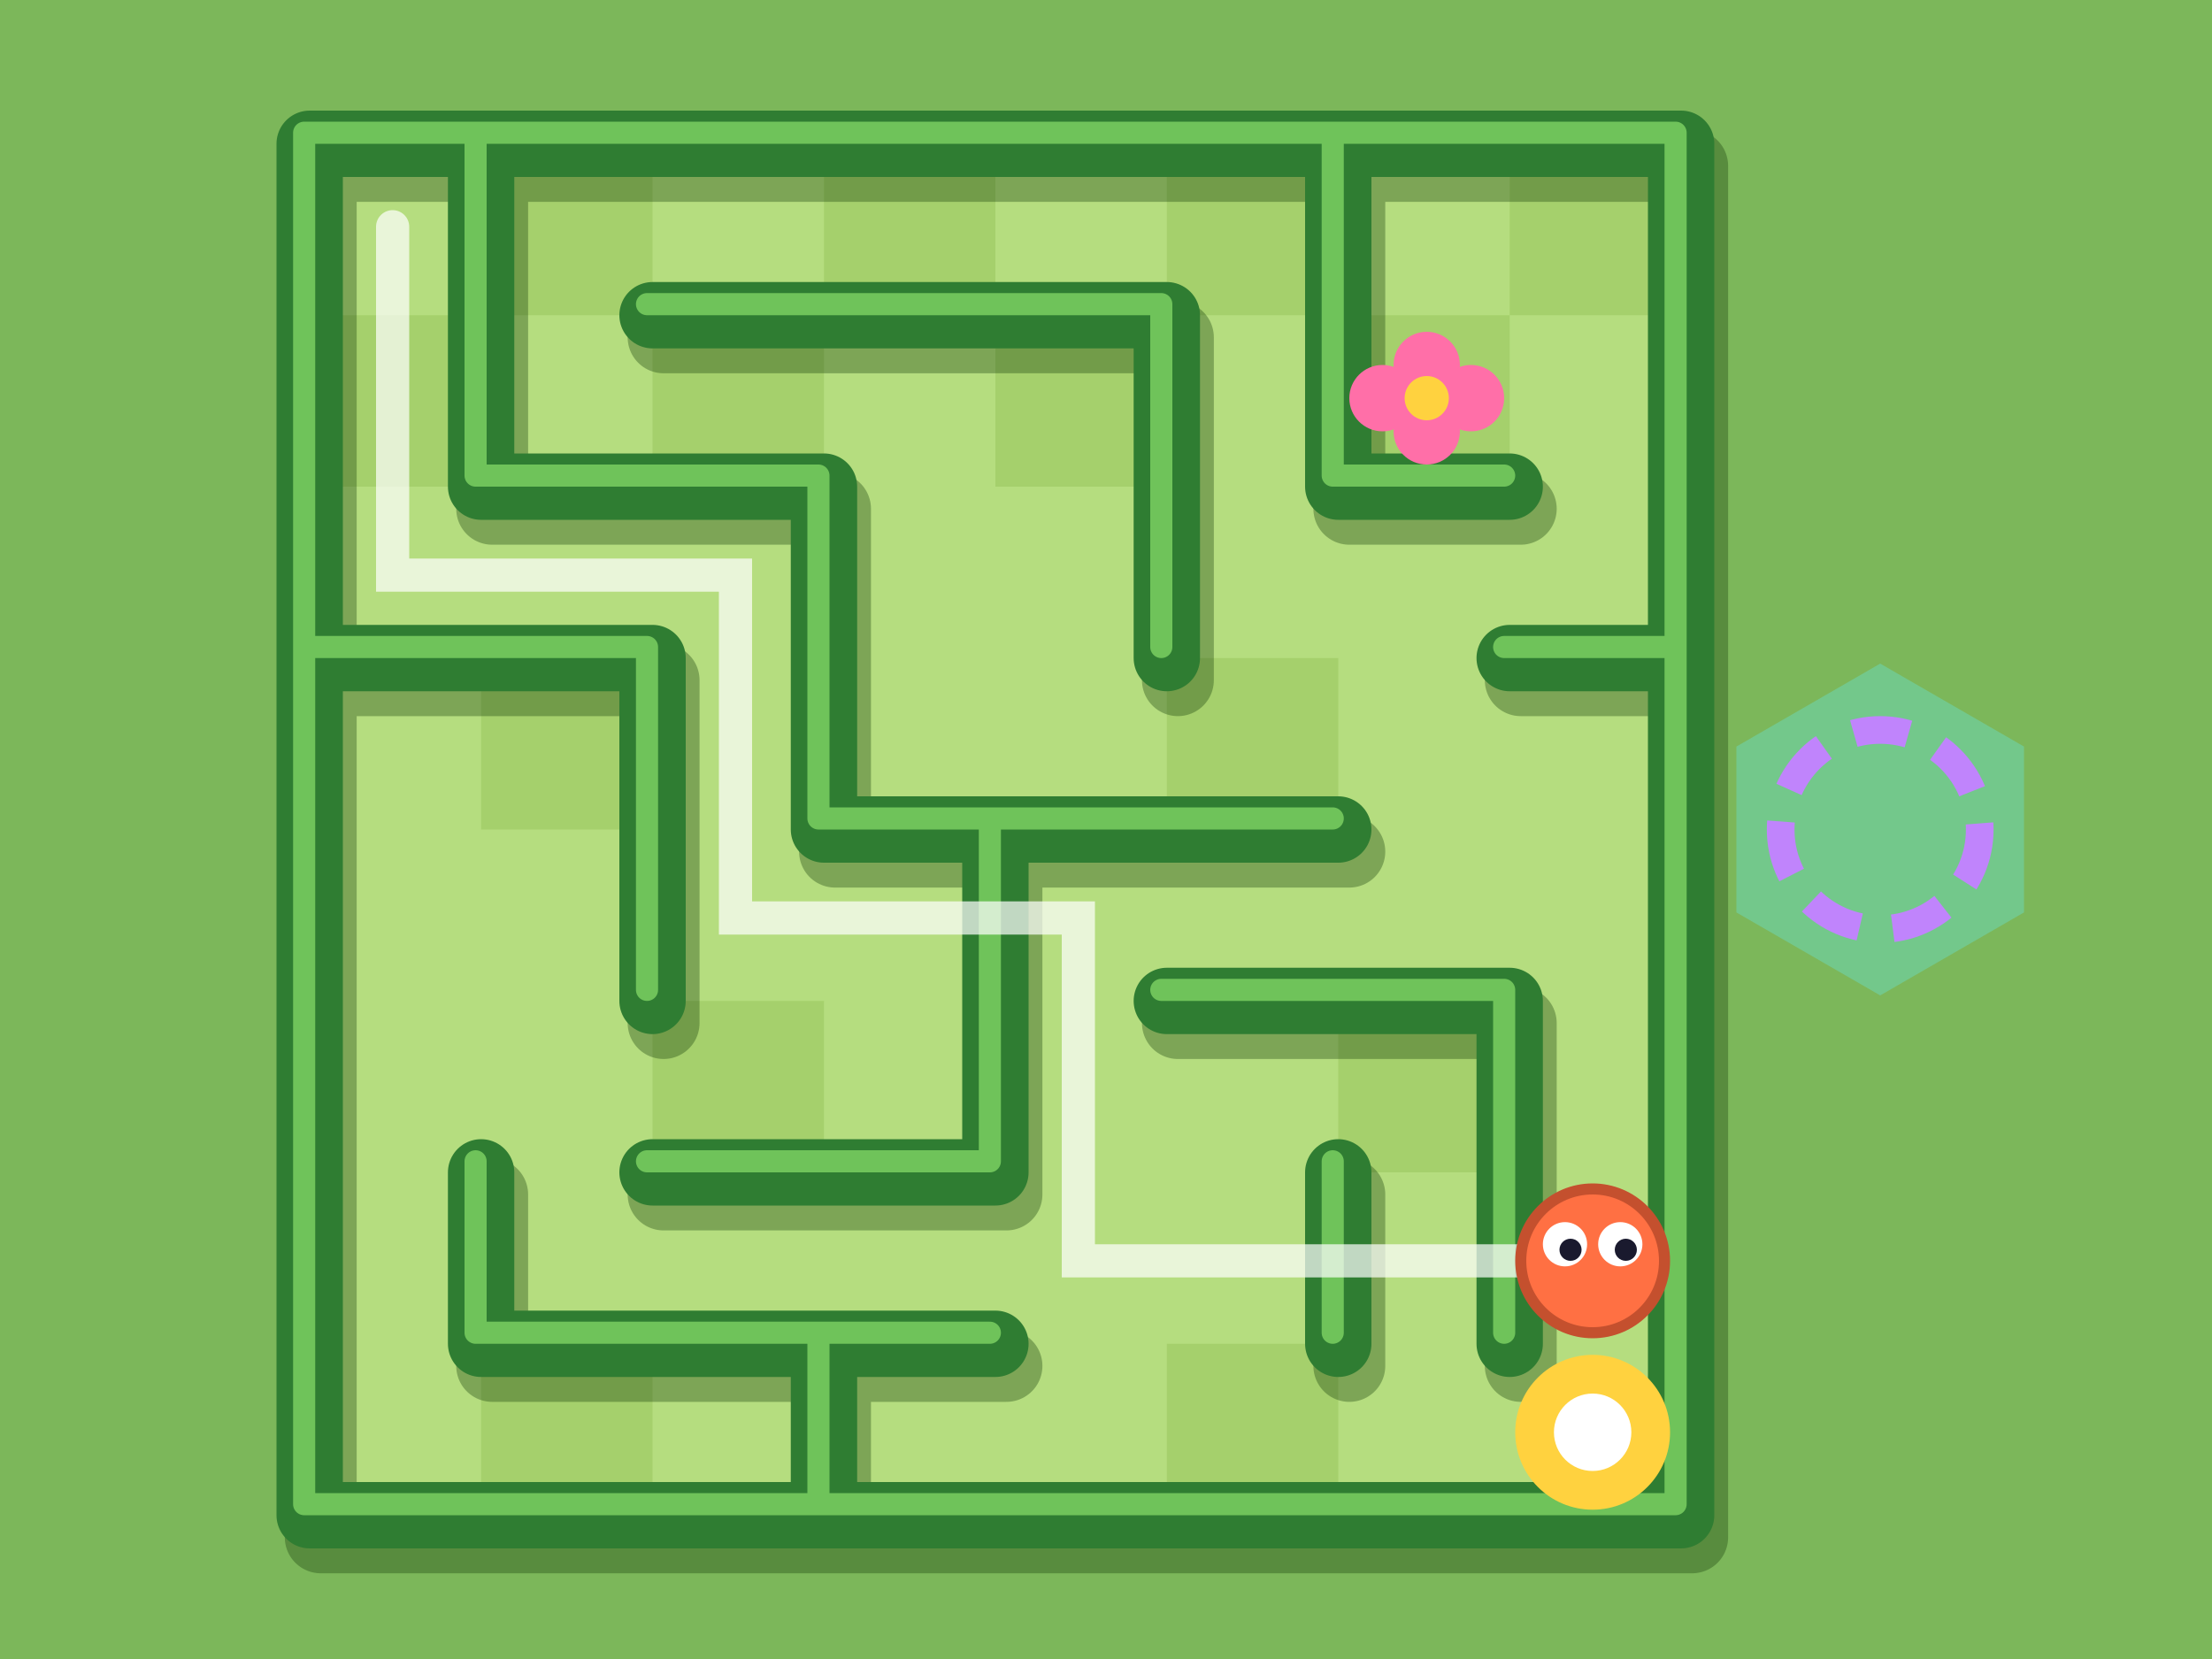
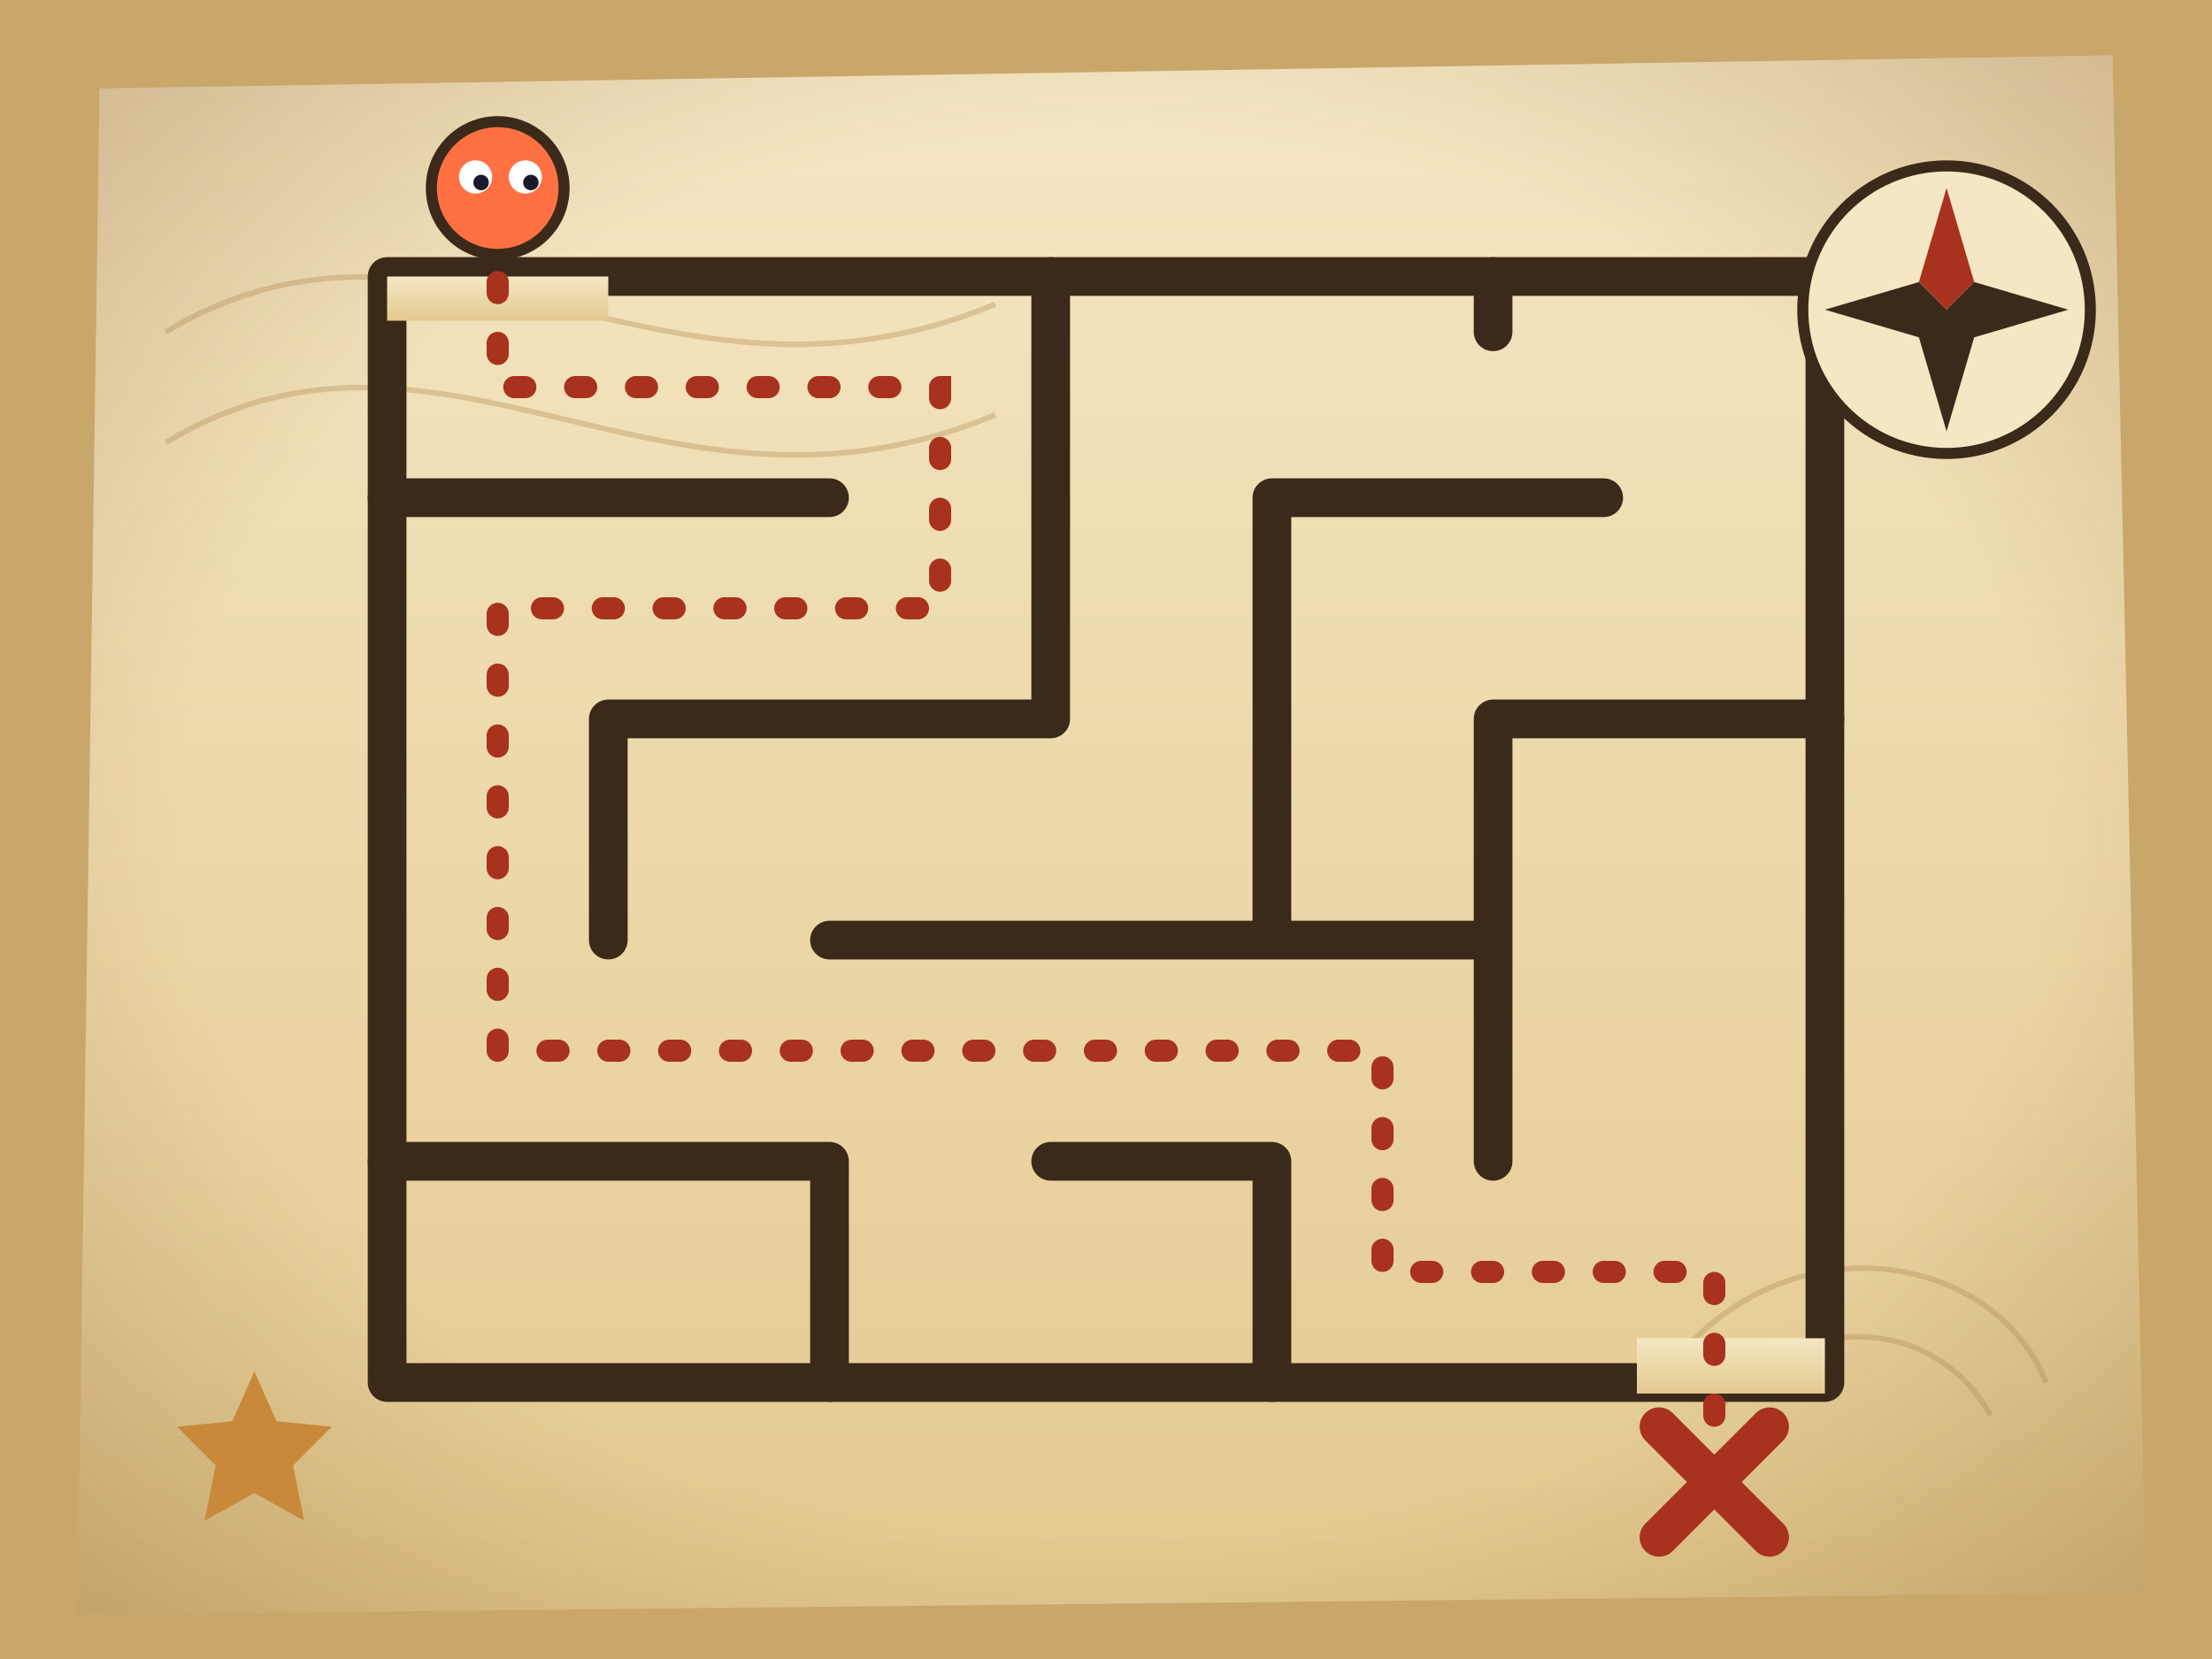
<svg xmlns="http://www.w3.org/2000/svg" viewBox="0 0 400 300">
-   <rect width="400" height="300" fill="#7cb75a" />
-   <rect x="56" y="26" width="248" height="248" rx="14" fill="#b5dd7f" />
-   <g fill="#a5d06c">
-     <rect x="87" y="26" width="31" height="31" />
-     <rect x="149" y="26" width="31" height="31" />
-     <rect x="211" y="26" width="31" height="31" />
-     <rect x="273" y="26" width="31" height="31" />
-     <rect x="56" y="57" width="31" height="31" />
-     <rect x="118" y="57" width="31" height="31" />
-     <rect x="180" y="57" width="31" height="31" />
-     <rect x="242" y="57" width="31" height="31" />
-     <rect x="87" y="119" width="31" height="31" />
-     <rect x="211" y="119" width="31" height="31" />
-     <rect x="118" y="181" width="31" height="31" />
-     <rect x="242" y="181" width="31" height="31" />
-     <rect x="87" y="243" width="31" height="31" />
-     <rect x="211" y="243" width="31" height="31" />
+   <defs>
+     <linearGradient id="p" x1="0" y1="0" x2="0" y2="1">
+       <stop offset="0" stop-color="#f5e7c4" />
+       <stop offset="1" stop-color="#e3c98f" />
+     </linearGradient>
+     <radialGradient id="v" cx=".5" cy=".5" r=".75">
+       <stop offset=".6" stop-color="#7a4a14" stop-opacity="0" />
+       <stop offset="1" stop-color="#7a4a14" stop-opacity=".35" />
+     </radialGradient>
+   </defs>
+   <rect width="400" height="300" fill="#c9a66a" />
+   <path d="M18 16 L382 10 L388 288 L14 292 Z" fill="url(#p)" />
+   <path d="M18 16 L382 10 L388 288 L14 292 Z" fill="url(#v)" />
+   <g fill="none" stroke="#b08850" stroke-opacity=".35">
+     <path d="M30 60c50-30 90 20 150-5M30 80c50-30 90 20 150-5" />
+     <path d="M300 250c20-30 60-25 70 0M310 256c15-20 40-18 50 0" />
  </g>
-   <g fill="none" stroke-linecap="round" stroke-linejoin="round">
-     <path id="w" d="M56 26H304V274H56ZM87 26V88H149M118 57H211V119M242 26V88H273M56 119H118V181M149 88V150H242M273 119H304M180 150V212H118M211 181H273V243M87 212V243H180M149 243V274M242 212V243" stroke="rgba(20,60,10,.35)" stroke-width="13" transform="translate(2 4)" />
-     <path d="M56 26H304V274H56ZM87 26V88H149M118 57H211V119M242 26V88H273M56 119H118V181M149 88V150H242M273 119H304M180 150V212H118M211 181H273V243M87 212V243H180M149 243V274M242 212V243" stroke="#2f7d32" stroke-width="12" />
-     <path d="M56 26H304V274H56ZM87 26V88H149M118 57H211V119M242 26V88H273M56 119H118V181M149 88V150H242M273 119H304M180 150V212H118M211 181H273V243M87 212V243H180M149 243V274M242 212V243" stroke="#6fc35a" stroke-width="4" transform="translate(-1 -2)" />
+   <g fill="none" stroke="#3b2a1a" stroke-width="7" stroke-linecap="round" stroke-linejoin="round">
+     <path d="M70 50 H330 V250 H70 Z" />
+     <path d="M70 90 H150 M190 50 V130 H110 V170 M150 170 H230 V90 H290 M270 50 V60 M330 130 H270 V210 M70 210 H150 V250 M190 210 H230 V250 M110 130 V130 M230 170 H270" />
  </g>
-   <path d="M71 41V104H133V166H195V228H288" stroke="#fff" stroke-width="6" fill="none" stroke-linecap="round" opacity=".7" />
-   <circle cx="288" cy="259" r="14" fill="#ffd23f" />
-   <circle cx="288" cy="259" r="7" fill="#fff" />
-   <g fill="#ff6fa8">
-     <circle cx="258" cy="66" r="6" />
-     <circle cx="266" cy="72" r="6" />
-     <circle cx="258" cy="78" r="6" />
-     <circle cx="250" cy="72" r="6" />
+   <rect x="70" y="50" width="40" height="8" fill="url(#p)" />
+   <rect x="296" y="242" width="34" height="10" fill="url(#p)" />
+   <path d="M90 40 V70 H170 V110 H90 V190 H250 V230 H310 V262" fill="none" stroke="#a8321e" stroke-width="4" stroke-dasharray="2 9" stroke-linecap="round" />
+   <g stroke="#a8321e" stroke-width="7" stroke-linecap="round">
+     <path d="M300 258 l20 20 M320 258 l-20 20" />
  </g>
-   <circle cx="258" cy="72" r="4" fill="#ffd23f" />
-   <circle cx="288" cy="228" r="13" fill="#ff7043" stroke="#c4502e" stroke-width="2" />
-   <circle cx="283" cy="225" r="4" fill="#fff" />
-   <circle cx="293" cy="225" r="4" fill="#fff" />
-   <circle cx="284" cy="226" r="2" fill="#1a1a2e" />
-   <circle cx="294" cy="226" r="2" fill="#1a1a2e" />
-   <g transform="translate(340 150)">
-     <path d="M0-30L26-15V15L0 30L-26 15V-15Z" fill="#5ef0ff" opacity=".3" />
-     <circle r="18" fill="none" stroke="#c084fc" stroke-width="5" stroke-dasharray="10 6" />
+   <circle cx="90" cy="34" r="12" fill="#ff7043" stroke="#3b2a1a" stroke-width="2" />
+   <circle cx="86" cy="32" r="3" fill="#fff" />
+   <circle cx="95" cy="32" r="3" fill="#fff" />
+   <circle cx="87" cy="33" r="1.4" fill="#1a1a2e" />
+   <circle cx="96" cy="33" r="1.4" fill="#1a1a2e" />
+   <g transform="translate(352 56)">
+     <circle r="26" fill="#f5e7c4" stroke="#3b2a1a" stroke-width="2" />
+     <path d="M0-22L5-5 0 0-5-5z" fill="#a8321e" />
+     <path d="M0 22L5 5 0 0-5 5zM-22 0L-5-5 0 0-5 5zM22 0L5-5 0 0 5 5z" fill="#3b2a1a" />
  </g>
+   <path d="M46 248l4 9 10 1-7 7 2 10-9-5-9 5 2-10-7-7 10-1z" fill="#c88a3a" />
</svg>
